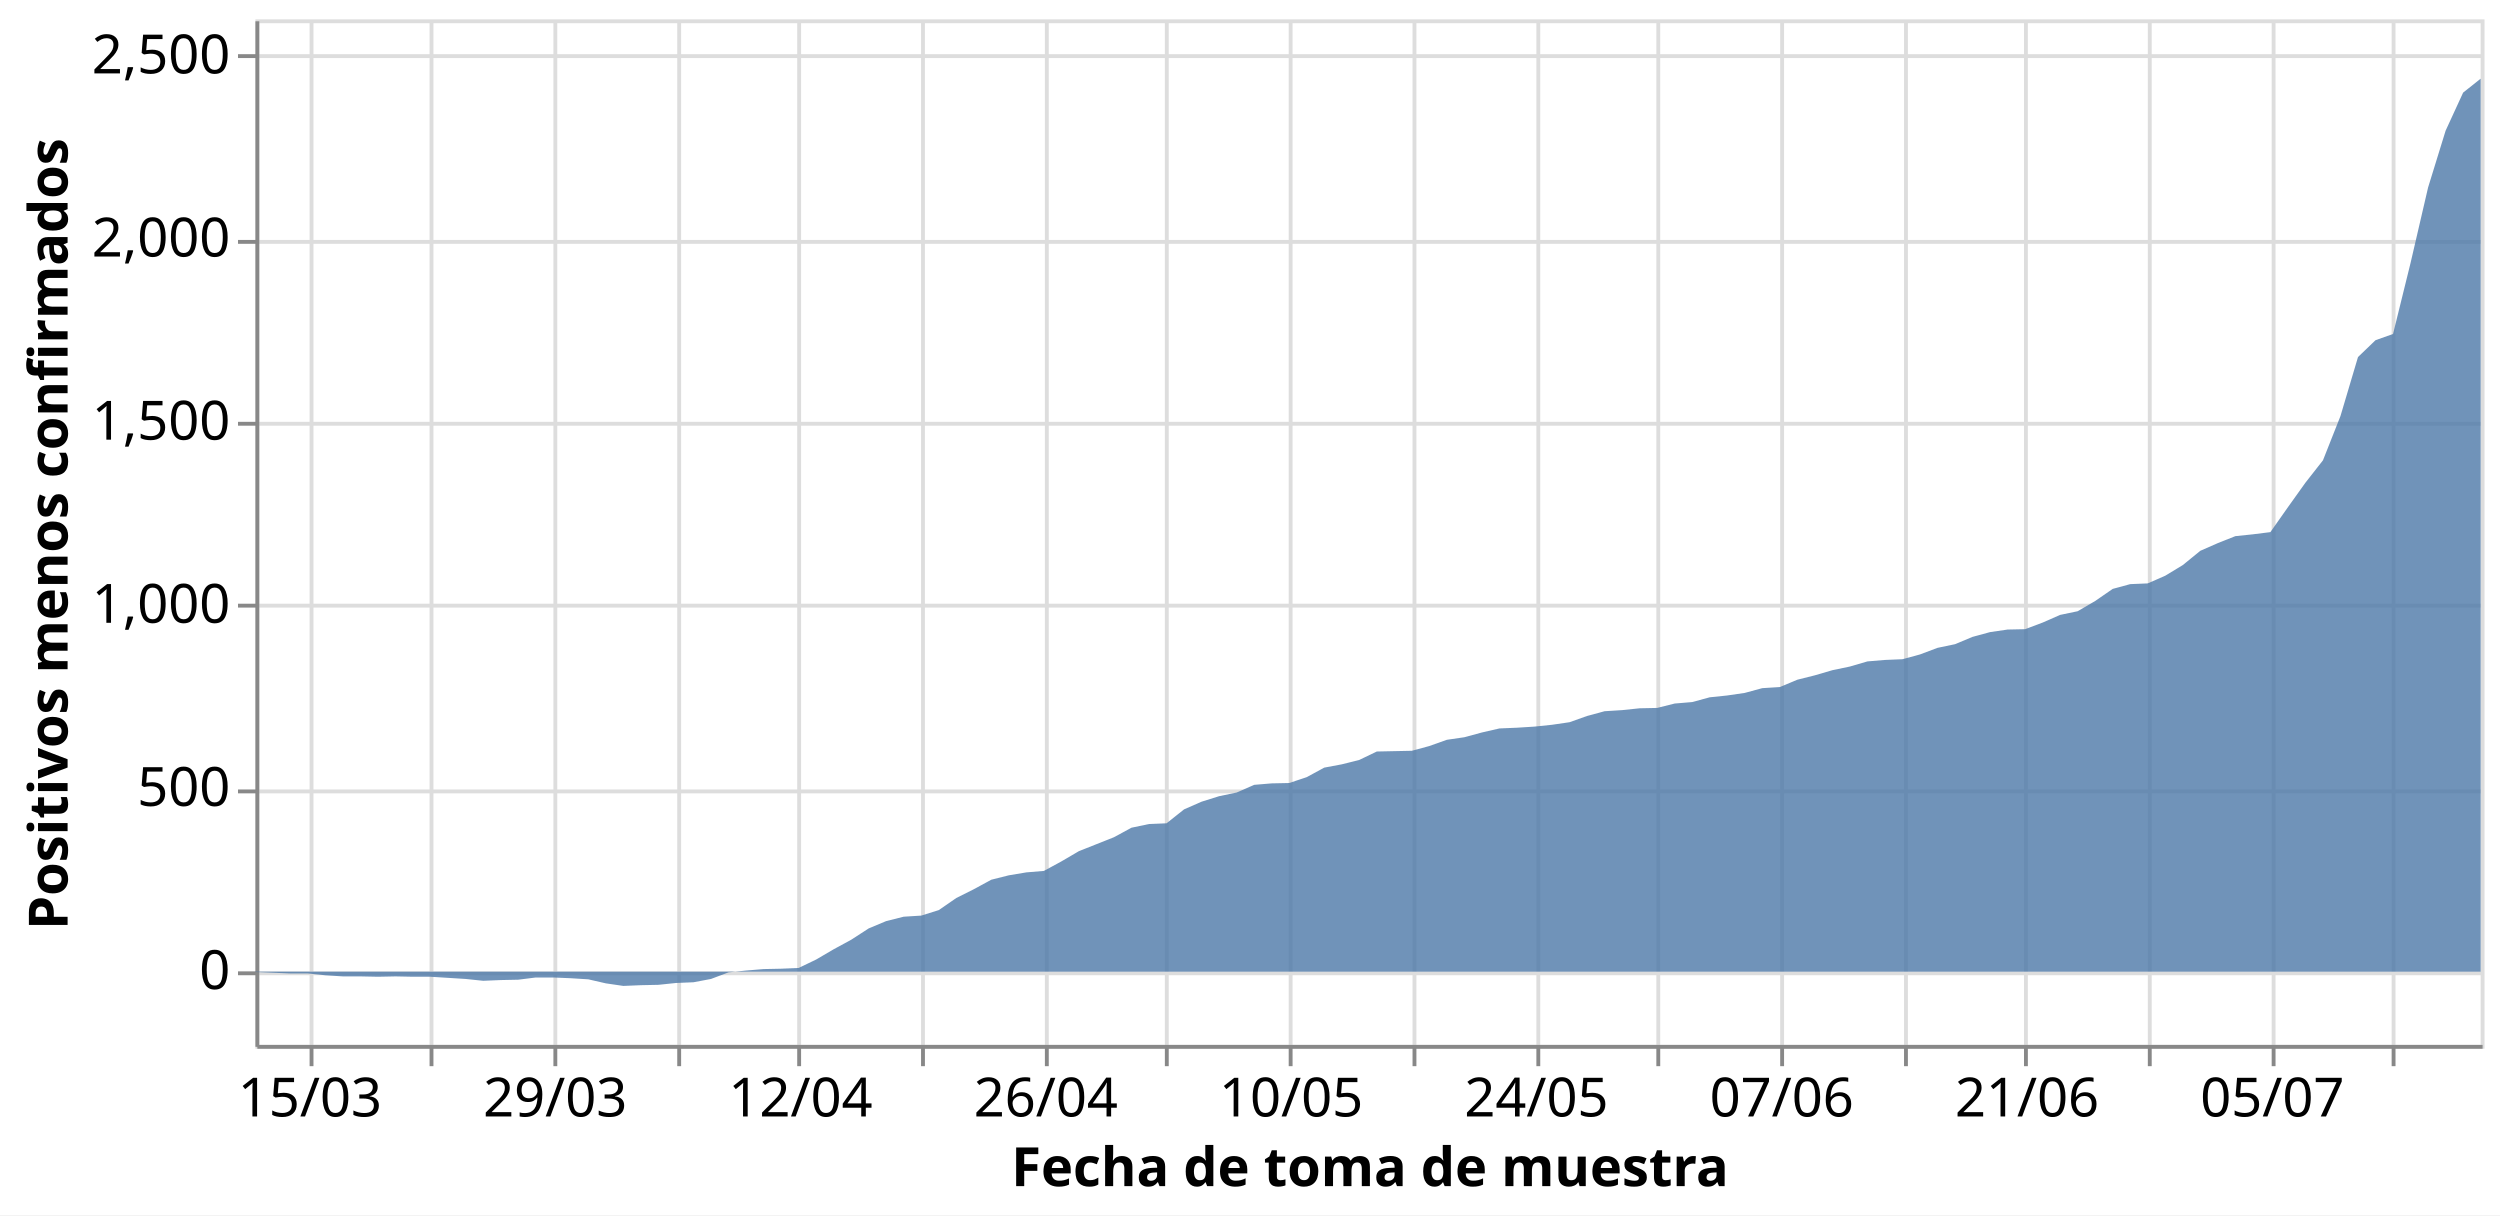
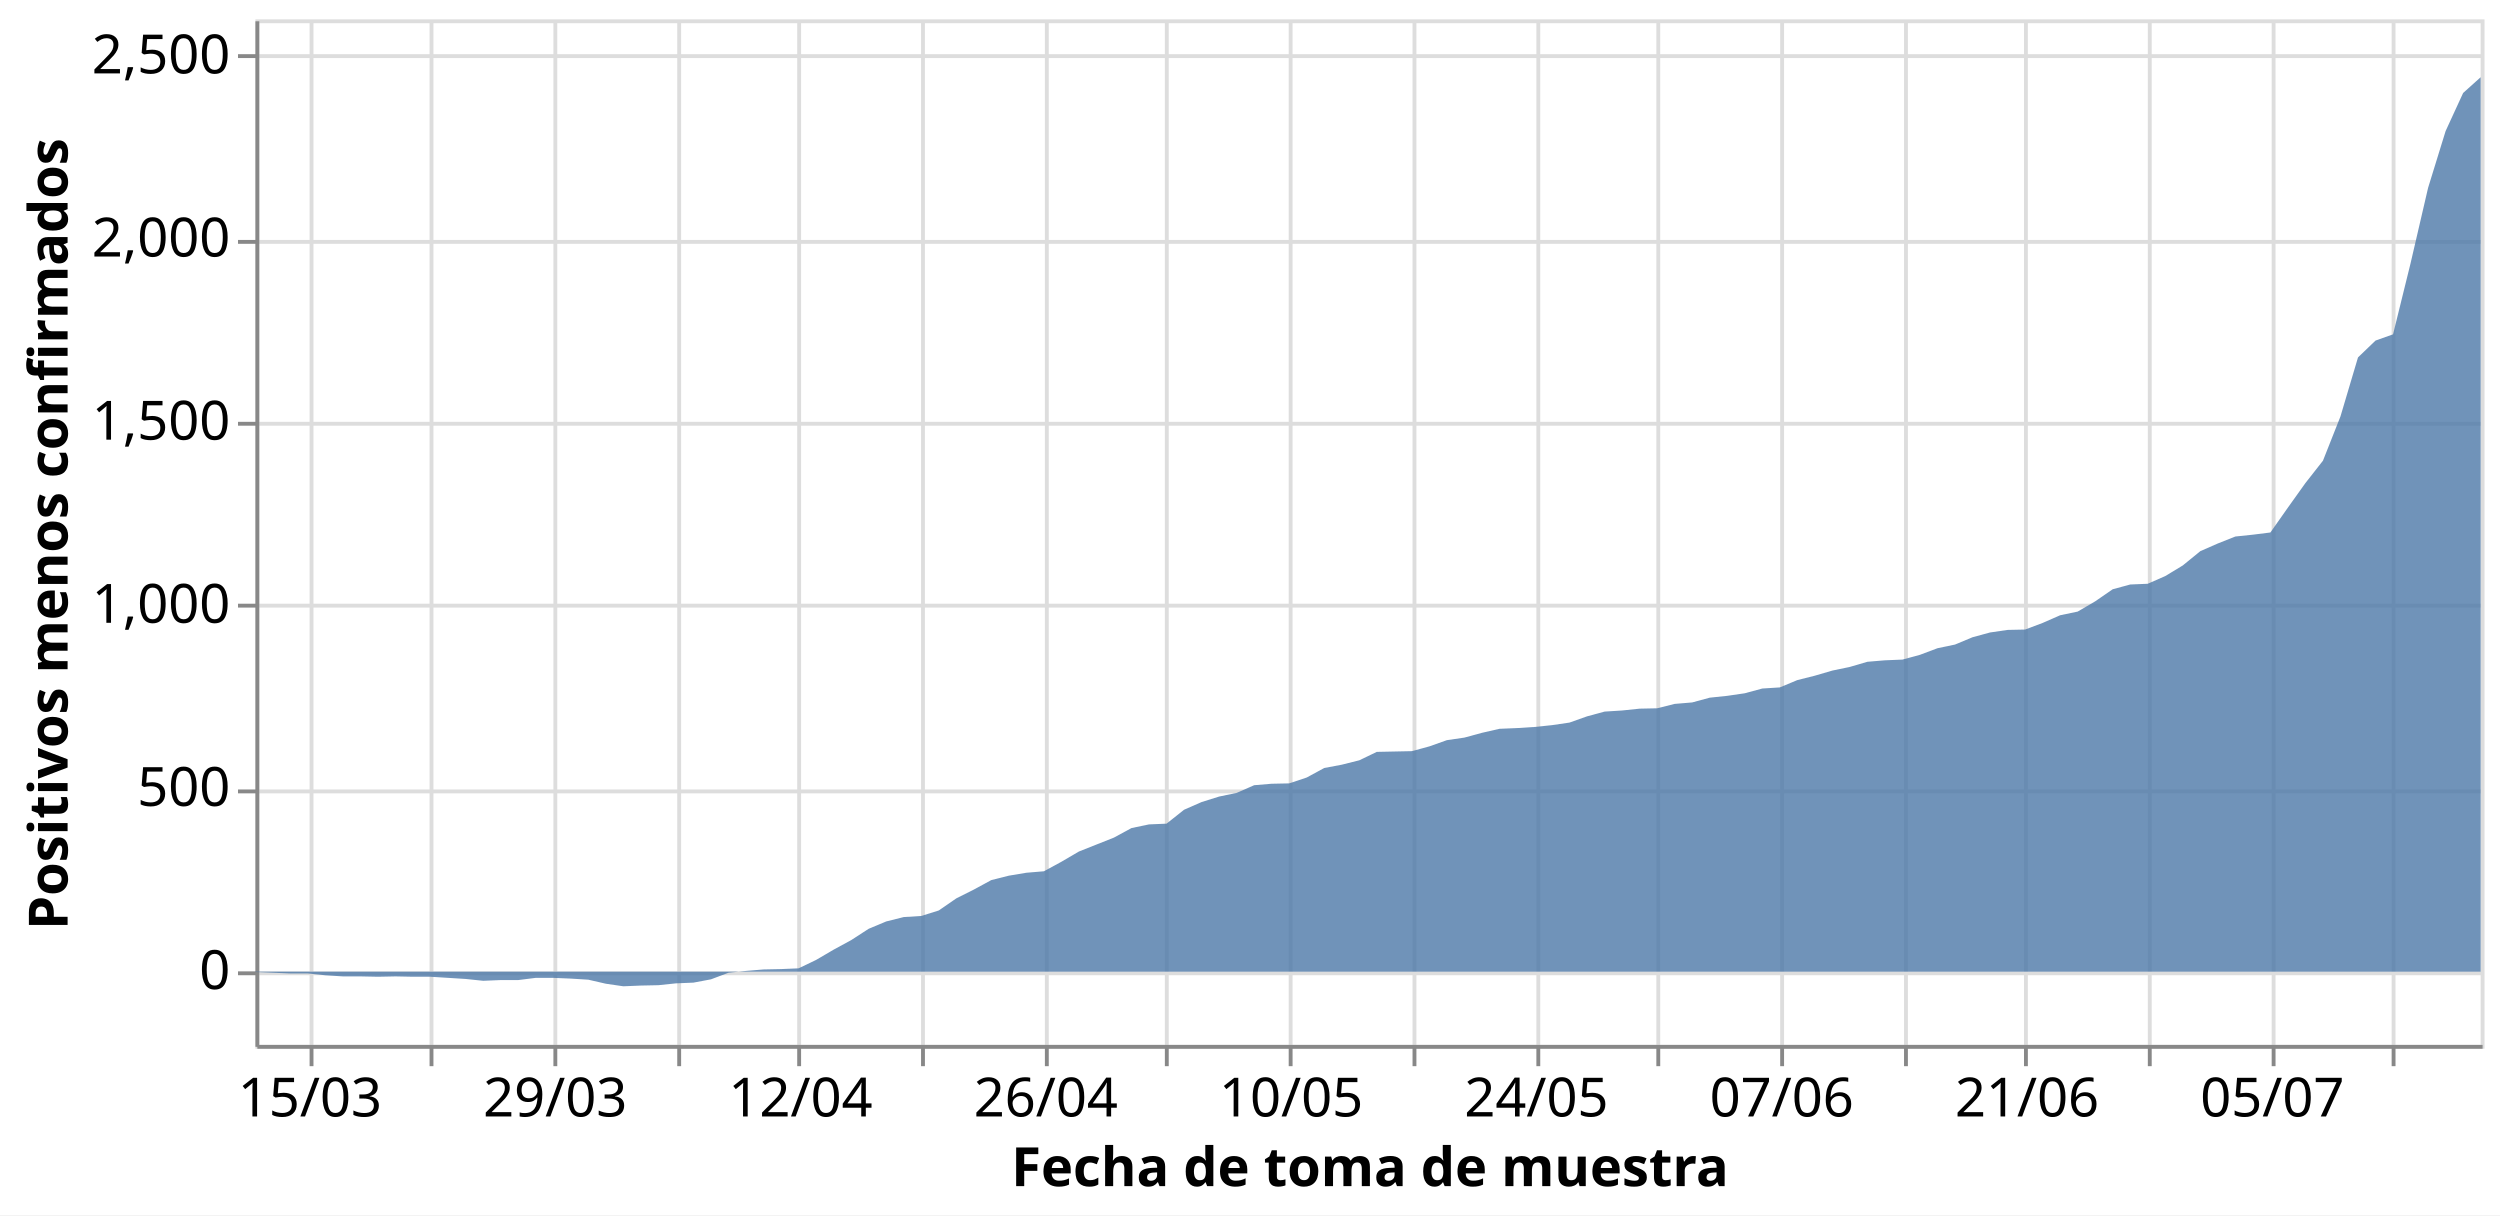
<svg xmlns="http://www.w3.org/2000/svg" class="marks" width="646" height="314" viewBox="0 0 646 314" version="1.1">
  <rect width="646" height="314" style="fill: white;" />
  <g transform="translate(66,5)">
    <g class="mark-group role-frame root">
      <g transform="translate(0,0)">
        <path class="background" d="M0.5,0.5h575v265h-575Z" style="fill: none; stroke: #ddd;" />
        <g>
          <g class="mark-group role-axis">
            <g transform="translate(0.5,265.5)">
              <path class="background" d="M0,0h0v0h0Z" style="pointer-events: none; fill: none;" />
              <g>
                <g class="mark-rule role-axis-grid" style="pointer-events: none;">
                  <line transform="translate(14,-265)" x2="0" y2="265" style="fill: none; stroke: #ddd; stroke-width: 1; opacity: 1;" />
                  <line transform="translate(45,-265)" x2="0" y2="265" style="fill: none; stroke: #ddd; stroke-width: 1; opacity: 1;" />
                  <line transform="translate(77,-265)" x2="0" y2="265" style="fill: none; stroke: #ddd; stroke-width: 1; opacity: 1;" />
                  <line transform="translate(109,-265)" x2="0" y2="265" style="fill: none; stroke: #ddd; stroke-width: 1; opacity: 1;" />
                  <line transform="translate(140,-265)" x2="0" y2="265" style="fill: none; stroke: #ddd; stroke-width: 1; opacity: 1;" />
                  <line transform="translate(172,-265)" x2="0" y2="265" style="fill: none; stroke: #ddd; stroke-width: 1; opacity: 1;" />
                  <line transform="translate(204,-265)" x2="0" y2="265" style="fill: none; stroke: #ddd; stroke-width: 1; opacity: 1;" />
                  <line transform="translate(235,-265)" x2="0" y2="265" style="fill: none; stroke: #ddd; stroke-width: 1; opacity: 1;" />
                  <line transform="translate(267,-265)" x2="0" y2="265" style="fill: none; stroke: #ddd; stroke-width: 1; opacity: 1;" />
                  <line transform="translate(299,-265)" x2="0" y2="265" style="fill: none; stroke: #ddd; stroke-width: 1; opacity: 1;" />
                  <line transform="translate(331,-265)" x2="0" y2="265" style="fill: none; stroke: #ddd; stroke-width: 1; opacity: 1;" />
                  <line transform="translate(362,-265)" x2="0" y2="265" style="fill: none; stroke: #ddd; stroke-width: 1; opacity: 1;" />
                  <line transform="translate(394,-265)" x2="0" y2="265" style="fill: none; stroke: #ddd; stroke-width: 1; opacity: 1;" />
                  <line transform="translate(426,-265)" x2="0" y2="265" style="fill: none; stroke: #ddd; stroke-width: 1; opacity: 1;" />
                  <line transform="translate(457,-265)" x2="0" y2="265" style="fill: none; stroke: #ddd; stroke-width: 1; opacity: 1;" />
                  <line transform="translate(489,-265)" x2="0" y2="265" style="fill: none; stroke: #ddd; stroke-width: 1; opacity: 1;" />
                  <line transform="translate(521,-265)" x2="0" y2="265" style="fill: none; stroke: #ddd; stroke-width: 1; opacity: 1;" />
                  <line transform="translate(552,-265)" x2="0" y2="265" style="fill: none; stroke: #ddd; stroke-width: 1; opacity: 1;" />
                </g>
              </g>
              <path class="foreground" d="" style="pointer-events: none; display: none; fill: none;" />
            </g>
          </g>
          <g class="mark-group role-axis">
            <g transform="translate(0.5,0.5)">
              <path class="background" d="M0,0h0v0h0Z" style="pointer-events: none; fill: none;" />
              <g>
                <g class="mark-rule role-axis-grid" style="pointer-events: none;">
                  <line transform="translate(0,246)" x2="575" y2="0" style="fill: none; stroke: #ddd; stroke-width: 1; opacity: 1;" />
                  <line transform="translate(0,199)" x2="575" y2="0" style="fill: none; stroke: #ddd; stroke-width: 1; opacity: 1;" />
                  <line transform="translate(0,151)" x2="575" y2="0" style="fill: none; stroke: #ddd; stroke-width: 1; opacity: 1;" />
                  <line transform="translate(0,104)" x2="575" y2="0" style="fill: none; stroke: #ddd; stroke-width: 1; opacity: 1;" />
                  <line transform="translate(0,57)" x2="575" y2="0" style="fill: none; stroke: #ddd; stroke-width: 1; opacity: 1;" />
                  <line transform="translate(0,9)" x2="575" y2="0" style="fill: none; stroke: #ddd; stroke-width: 1; opacity: 1;" />
                </g>
              </g>
              <path class="foreground" d="" style="pointer-events: none; display: none; fill: none;" />
            </g>
          </g>
          <g class="mark-group role-axis">
            <g transform="translate(0.5,265.5)">
              <path class="background" d="M0,0h0v0h0Z" style="pointer-events: none; fill: none;" />
              <g>
                <g class="mark-rule role-axis-tick" style="pointer-events: none;">
                  <line transform="translate(14,0)" x2="0" y2="5" style="fill: none; stroke: #888; stroke-width: 1; opacity: 1;" />
                  <line transform="translate(45,0)" x2="0" y2="5" style="fill: none; stroke: #888; stroke-width: 1; opacity: 1;" />
                  <line transform="translate(77,0)" x2="0" y2="5" style="fill: none; stroke: #888; stroke-width: 1; opacity: 1;" />
                  <line transform="translate(109,0)" x2="0" y2="5" style="fill: none; stroke: #888; stroke-width: 1; opacity: 1;" />
                  <line transform="translate(140,0)" x2="0" y2="5" style="fill: none; stroke: #888; stroke-width: 1; opacity: 1;" />
                  <line transform="translate(172,0)" x2="0" y2="5" style="fill: none; stroke: #888; stroke-width: 1; opacity: 1;" />
                  <line transform="translate(204,0)" x2="0" y2="5" style="fill: none; stroke: #888; stroke-width: 1; opacity: 1;" />
                  <line transform="translate(235,0)" x2="0" y2="5" style="fill: none; stroke: #888; stroke-width: 1; opacity: 1;" />
                  <line transform="translate(267,0)" x2="0" y2="5" style="fill: none; stroke: #888; stroke-width: 1; opacity: 1;" />
                  <line transform="translate(299,0)" x2="0" y2="5" style="fill: none; stroke: #888; stroke-width: 1; opacity: 1;" />
                  <line transform="translate(331,0)" x2="0" y2="5" style="fill: none; stroke: #888; stroke-width: 1; opacity: 1;" />
                  <line transform="translate(362,0)" x2="0" y2="5" style="fill: none; stroke: #888; stroke-width: 1; opacity: 1;" />
                  <line transform="translate(394,0)" x2="0" y2="5" style="fill: none; stroke: #888; stroke-width: 1; opacity: 1;" />
                  <line transform="translate(426,0)" x2="0" y2="5" style="fill: none; stroke: #888; stroke-width: 1; opacity: 1;" />
                  <line transform="translate(457,0)" x2="0" y2="5" style="fill: none; stroke: #888; stroke-width: 1; opacity: 1;" />
                  <line transform="translate(489,0)" x2="0" y2="5" style="fill: none; stroke: #888; stroke-width: 1; opacity: 1;" />
                  <line transform="translate(521,0)" x2="0" y2="5" style="fill: none; stroke: #888; stroke-width: 1; opacity: 1;" />
                  <line transform="translate(552,0)" x2="0" y2="5" style="fill: none; stroke: #888; stroke-width: 1; opacity: 1;" />
                </g>
                <g class="mark-text role-axis-label" style="pointer-events: none;">
                  <text text-anchor="middle" transform="translate(13.58268,18)" style="font-family: sans-serif; font-size: 14px; fill: #000; opacity: 1;">15/03</text>
                  <text text-anchor="middle" transform="translate(45.27559,18)" style="font-family: sans-serif; font-size: 14px; fill: #000; opacity: 0;">22/03</text>
                  <text text-anchor="middle" transform="translate(76.9685,18)" style="font-family: sans-serif; font-size: 14px; fill: #000; opacity: 1;">29/03</text>
                  <text text-anchor="middle" transform="translate(108.6614,18)" style="font-family: sans-serif; font-size: 14px; fill: #000; opacity: 0;">05/04</text>
                  <text text-anchor="middle" transform="translate(140.3543,18)" style="font-family: sans-serif; font-size: 14px; fill: #000; opacity: 1;">12/04</text>
                  <text text-anchor="middle" transform="translate(172.0472,18)" style="font-family: sans-serif; font-size: 14px; fill: #000; opacity: 0;">19/04</text>
                  <text text-anchor="middle" transform="translate(203.7402,18)" style="font-family: sans-serif; font-size: 14px; fill: #000; opacity: 1;">26/04</text>
                  <text text-anchor="middle" transform="translate(235.4331,18)" style="font-family: sans-serif; font-size: 14px; fill: #000; opacity: 0;">03/05</text>
                  <text text-anchor="middle" transform="translate(267.126,18)" style="font-family: sans-serif; font-size: 14px; fill: #000; opacity: 1;">10/05</text>
                  <text text-anchor="middle" transform="translate(298.8189,18)" style="font-family: sans-serif; font-size: 14px; fill: #000; opacity: 0;">17/05</text>
                  <text text-anchor="middle" transform="translate(330.5118,18)" style="font-family: sans-serif; font-size: 14px; fill: #000; opacity: 1;">24/05</text>
                  <text text-anchor="middle" transform="translate(362.2047,18)" style="font-family: sans-serif; font-size: 14px; fill: #000; opacity: 0;">31/05</text>
                  <text text-anchor="middle" transform="translate(393.8976,18)" style="font-family: sans-serif; font-size: 14px; fill: #000; opacity: 1;">07/06</text>
                  <text text-anchor="middle" transform="translate(425.5906,18)" style="font-family: sans-serif; font-size: 14px; fill: #000; opacity: 0;">14/06</text>
                  <text text-anchor="middle" transform="translate(457.2835,18)" style="font-family: sans-serif; font-size: 14px; fill: #000; opacity: 1;">21/06</text>
                  <text text-anchor="middle" transform="translate(488.9764,18)" style="font-family: sans-serif; font-size: 14px; fill: #000; opacity: 0;">28/06</text>
                  <text text-anchor="middle" transform="translate(520.6693,18)" style="font-family: sans-serif; font-size: 14px; fill: #000; opacity: 1;">05/07</text>
                  <text text-anchor="middle" transform="translate(552.3622,18)" style="font-family: sans-serif; font-size: 14px; fill: #000; opacity: 0;">12/07</text>
                </g>
                <g class="mark-rule role-axis-domain" style="pointer-events: none;">
                  <line transform="translate(0,0)" x2="575" y2="0" style="fill: none; stroke: #888; stroke-width: 1; opacity: 1;" />
                </g>
                <g class="mark-text role-axis-title" style="pointer-events: none;">
                  <text text-anchor="middle" transform="translate(287.5,36)" style="font-family: sans-serif; font-size: 14px; font-weight: bold; fill: #000; opacity: 1;">Fecha de toma de muestra</text>
                </g>
              </g>
              <path class="foreground" d="" style="pointer-events: none; display: none; fill: none;" />
            </g>
          </g>
          <g class="mark-group role-axis">
            <g transform="translate(0.5,0.5)">
              <path class="background" d="M0,0h0v0h0Z" style="pointer-events: none; fill: none;" />
              <g>
                <g class="mark-rule role-axis-tick" style="pointer-events: none;">
                  <line transform="translate(0,246)" x2="-5" y2="0" style="fill: none; stroke: #888; stroke-width: 1; opacity: 1;" />
                  <line transform="translate(0,199)" x2="-5" y2="0" style="fill: none; stroke: #888; stroke-width: 1; opacity: 1;" />
                  <line transform="translate(0,151)" x2="-5" y2="0" style="fill: none; stroke: #888; stroke-width: 1; opacity: 1;" />
                  <line transform="translate(0,104)" x2="-5" y2="0" style="fill: none; stroke: #888; stroke-width: 1; opacity: 1;" />
                  <line transform="translate(0,57)" x2="-5" y2="0" style="fill: none; stroke: #888; stroke-width: 1; opacity: 1;" />
                  <line transform="translate(0,9)" x2="-5" y2="0" style="fill: none; stroke: #888; stroke-width: 1; opacity: 1;" />
                </g>
                <g class="mark-text role-axis-label" style="pointer-events: none;">
                  <text text-anchor="end" transform="translate(-7,250.0714)" style="font-family: sans-serif; font-size: 14px; fill: #000; opacity: 1;">0</text>
                  <text text-anchor="end" transform="translate(-7,202.75)" style="font-family: sans-serif; font-size: 14px; fill: #000; opacity: 1;">500</text>
                  <text text-anchor="end" transform="translate(-7,155.4286)" style="font-family: sans-serif; font-size: 14px; fill: #000; opacity: 1;">1,000</text>
                  <text text-anchor="end" transform="translate(-7,108.1071)" style="font-family: sans-serif; font-size: 14px; fill: #000; opacity: 1;">1,500</text>
                  <text text-anchor="end" transform="translate(-7,60.78571)" style="font-family: sans-serif; font-size: 14px; fill: #000; opacity: 1;">2,000</text>
                  <text text-anchor="end" transform="translate(-7,13.46429)" style="font-family: sans-serif; font-size: 14px; fill: #000; opacity: 1;">2,500</text>
                </g>
                <g class="mark-rule role-axis-domain" style="pointer-events: none;">
                  <line transform="translate(0,265)" x2="0" y2="-265" style="fill: none; stroke: #888; stroke-width: 1; opacity: 1;" />
                </g>
                <g class="mark-text role-axis-title" style="pointer-events: none;">
                  <text text-anchor="middle" transform="translate(-46.03418,132.5) rotate(-90) translate(0,-3)" style="font-family: sans-serif; font-size: 14px; font-weight: bold; fill: #000; opacity: 1;">Positivos menos confirmados</text>
                </g>
              </g>
              <path class="foreground" d="" style="pointer-events: none; display: none; fill: none;" />
            </g>
          </g>
          <g class="mark-area role-mark marks">
-             <path d="M0,246.166L4.528,246.355L9.055,246.545L13.583,246.545L18.11,247.018L22.638,247.302L27.165,247.302L31.693,247.396L36.22,247.302L40.748,247.396L45.276,247.396L49.803,247.68L54.331,247.964L58.858,248.438L63.386,248.248L67.913,248.154L72.441,247.586L76.969,247.586L81.496,247.775L86.024,248.059L90.551,249.1L95.079,249.762L99.606,249.573L104.134,249.479L108.661,249.005L113.189,248.816L117.717,247.964L122.244,246.261L126.772,245.787L131.299,245.409L135.827,245.314L140.354,245.125L144.882,242.948L149.409,240.298L153.937,237.837L158.465,234.904L162.992,233.011L167.52,231.875L172.047,231.591L176.575,230.171L181.102,227.048L185.63,224.777L190.157,222.316L194.685,221.18L199.213,220.423L203.74,220.045L208.268,217.584L212.795,214.934L217.323,213.136L221.85,211.338L226.378,208.877L230.906,207.93L235.433,207.741L239.961,204.145L244.488,202.157L249.016,200.738L253.543,199.791L258.071,197.804L262.598,197.425L267.126,197.33L271.654,195.816L276.181,193.355L280.709,192.504L285.236,191.368L289.764,189.191L294.291,189.096L298.819,189.002L303.346,187.771L307.874,186.162L312.402,185.5L316.929,184.27L321.457,183.229L325.984,183.039L330.512,182.755L335.039,182.282L339.567,181.62L344.094,180.011L348.622,178.78L353.15,178.496L357.677,178.023L362.205,177.929L366.732,176.793L371.26,176.414L375.787,175.184L380.315,174.711L384.843,174.048L389.37,172.818L393.898,172.534L398.425,170.641L402.953,169.505L407.48,168.18L412.008,167.234L416.535,165.909L421.063,165.53L425.591,165.341L430.118,164.111L434.646,162.407L439.173,161.461L443.701,159.568L448.228,158.337L452.756,157.675L457.283,157.58L461.811,155.877L466.339,153.889L470.866,152.943L475.394,150.293L479.921,147.17L484.449,145.939L488.976,145.75L493.504,143.762L498.031,141.018L502.559,137.327L507.087,135.339L511.614,133.541L516.142,133.068L520.669,132.5L525.197,126.064L529.724,119.723L534.252,113.95L538.78,102.498L543.307,87.261L547.835,82.907L552.362,81.298L556.89,62.938L561.417,43.441L565.945,28.771L570.472,18.929L575,15.332L575,246.071L570.472,246.071L565.945,246.071L561.417,246.071L556.89,246.071L552.362,246.071L547.835,246.071L543.307,246.071L538.78,246.071L534.252,246.071L529.724,246.071L525.197,246.071L520.669,246.071L516.142,246.071L511.614,246.071L507.087,246.071L502.559,246.071L498.031,246.071L493.504,246.071L488.976,246.071L484.449,246.071L479.921,246.071L475.394,246.071L470.866,246.071L466.339,246.071L461.811,246.071L457.283,246.071L452.756,246.071L448.228,246.071L443.701,246.071L439.173,246.071L434.646,246.071L430.118,246.071L425.591,246.071L421.063,246.071L416.535,246.071L412.008,246.071L407.48,246.071L402.953,246.071L398.425,246.071L393.898,246.071L389.37,246.071L384.843,246.071L380.315,246.071L375.787,246.071L371.26,246.071L366.732,246.071L362.205,246.071L357.677,246.071L353.15,246.071L348.622,246.071L344.094,246.071L339.567,246.071L335.039,246.071L330.512,246.071L325.984,246.071L321.457,246.071L316.929,246.071L312.402,246.071L307.874,246.071L303.346,246.071L298.819,246.071L294.291,246.071L289.764,246.071L285.236,246.071L280.709,246.071L276.181,246.071L271.654,246.071L267.126,246.071L262.598,246.071L258.071,246.071L253.543,246.071L249.016,246.071L244.488,246.071L239.961,246.071L235.433,246.071L230.906,246.071L226.378,246.071L221.85,246.071L217.323,246.071L212.795,246.071L208.268,246.071L203.74,246.071L199.213,246.071L194.685,246.071L190.157,246.071L185.63,246.071L181.102,246.071L176.575,246.071L172.047,246.071L167.52,246.071L162.992,246.071L158.465,246.071L153.937,246.071L149.409,246.071L144.882,246.071L140.354,246.071L135.827,246.071L131.299,246.071L126.772,246.071L122.244,246.071L117.717,246.071L113.189,246.071L108.661,246.071L104.134,246.071L99.606,246.071L95.079,246.071L90.551,246.071L86.024,246.071L81.496,246.071L76.969,246.071L72.441,246.071L67.913,246.071L63.386,246.071L58.858,246.071L54.331,246.071L49.803,246.071L45.276,246.071L40.748,246.071L36.22,246.071L31.693,246.071L27.165,246.071L22.638,246.071L18.11,246.071L13.583,246.071L9.055,246.071L4.528,246.071L0,246.071Z" style="fill: #4c78a8; opacity: 0.8;" />
+             <path d="M0,246.166L4.528,246.355L9.055,246.545L13.583,246.545L18.11,247.018L22.638,247.302L27.165,247.302L31.693,247.396L36.22,247.302L40.748,247.396L45.276,247.396L49.803,247.68L54.331,247.964L58.858,248.438L63.386,248.248L67.913,248.248L72.441,247.68L76.969,247.68L81.496,247.87L86.024,248.154L90.551,249.195L95.079,249.857L99.606,249.668L104.134,249.573L108.661,249.1L113.189,248.911L117.717,248.059L122.244,246.355L126.772,245.882L131.299,245.504L135.827,245.409L140.354,245.22L144.882,243.043L149.409,240.393L153.937,237.932L158.465,234.998L162.992,233.105L167.52,231.97L172.047,231.686L176.575,230.266L181.102,227.143L185.63,224.871L190.157,222.411L194.685,221.275L199.213,220.518L203.74,220.139L208.268,217.679L212.795,215.029L217.323,213.23L221.85,211.432L226.378,208.971L230.906,208.025L235.433,207.836L239.961,204.239L244.488,202.252L249.016,200.832L253.543,199.886L258.071,197.898L262.598,197.52L267.126,197.425L271.654,195.911L276.181,193.45L280.709,192.598L285.236,191.462L289.764,189.286L294.291,189.191L298.819,189.096L303.346,187.866L307.874,186.257L312.402,185.595L316.929,184.364L321.457,183.323L325.984,183.134L330.512,182.85L335.039,182.377L339.567,181.714L344.094,180.105L348.622,178.875L353.15,178.591L357.677,178.118L362.205,178.023L366.732,176.887L371.26,176.509L375.787,175.279L380.315,174.805L384.843,174.143L389.37,172.913L393.898,172.629L398.425,170.736L402.953,169.6L407.48,168.275L412.008,167.329L416.535,166.004L421.063,165.625L425.591,165.436L430.118,164.205L434.646,162.502L439.173,161.555L443.701,159.663L448.228,158.432L452.756,157.77L457.283,157.675L461.811,155.971L466.339,153.984L470.866,153.037L475.394,150.387L479.921,147.264L484.449,146.034L488.976,145.845L493.504,143.857L498.031,141.112L502.559,137.421L507.087,135.434L511.614,133.636L516.142,133.162L520.669,132.595L525.197,126.159L529.724,119.818L534.252,114.045L538.78,102.593L543.307,87.355L547.835,83.002L552.362,81.393L556.89,63.032L561.417,43.536L565.945,28.866L570.472,19.023L575,14.954L575,246.071L570.472,246.071L565.945,246.071L561.417,246.071L556.89,246.071L552.362,246.071L547.835,246.071L543.307,246.071L538.78,246.071L534.252,246.071L529.724,246.071L525.197,246.071L520.669,246.071L516.142,246.071L511.614,246.071L507.087,246.071L502.559,246.071L498.031,246.071L493.504,246.071L488.976,246.071L484.449,246.071L479.921,246.071L475.394,246.071L470.866,246.071L466.339,246.071L461.811,246.071L457.283,246.071L452.756,246.071L448.228,246.071L443.701,246.071L439.173,246.071L434.646,246.071L430.118,246.071L425.591,246.071L421.063,246.071L416.535,246.071L412.008,246.071L407.48,246.071L402.953,246.071L398.425,246.071L393.898,246.071L389.37,246.071L384.843,246.071L380.315,246.071L375.787,246.071L371.26,246.071L366.732,246.071L362.205,246.071L357.677,246.071L353.15,246.071L348.622,246.071L344.094,246.071L339.567,246.071L335.039,246.071L330.512,246.071L325.984,246.071L321.457,246.071L316.929,246.071L312.402,246.071L307.874,246.071L303.346,246.071L298.819,246.071L294.291,246.071L289.764,246.071L285.236,246.071L280.709,246.071L276.181,246.071L271.654,246.071L267.126,246.071L262.598,246.071L258.071,246.071L253.543,246.071L249.016,246.071L244.488,246.071L239.961,246.071L235.433,246.071L230.906,246.071L226.378,246.071L221.85,246.071L217.323,246.071L212.795,246.071L208.268,246.071L203.74,246.071L199.213,246.071L194.685,246.071L190.157,246.071L185.63,246.071L181.102,246.071L176.575,246.071L172.047,246.071L167.52,246.071L162.992,246.071L158.465,246.071L153.937,246.071L149.409,246.071L144.882,246.071L140.354,246.071L135.827,246.071L131.299,246.071L126.772,246.071L122.244,246.071L117.717,246.071L113.189,246.071L108.661,246.071L104.134,246.071L99.606,246.071L95.079,246.071L90.551,246.071L86.024,246.071L81.496,246.071L76.969,246.071L72.441,246.071L67.913,246.071L63.386,246.071L58.858,246.071L54.331,246.071L49.803,246.071L45.276,246.071L40.748,246.071L36.22,246.071L31.693,246.071L27.165,246.071L22.638,246.071L18.11,246.071L13.583,246.071L9.055,246.071L4.528,246.071L0,246.071Z" style="fill: #4c78a8; opacity: 0.8;" />
          </g>
        </g>
        <path class="foreground" d="" style="display: none; fill: none;" />
      </g>
    </g>
  </g>
</svg>
